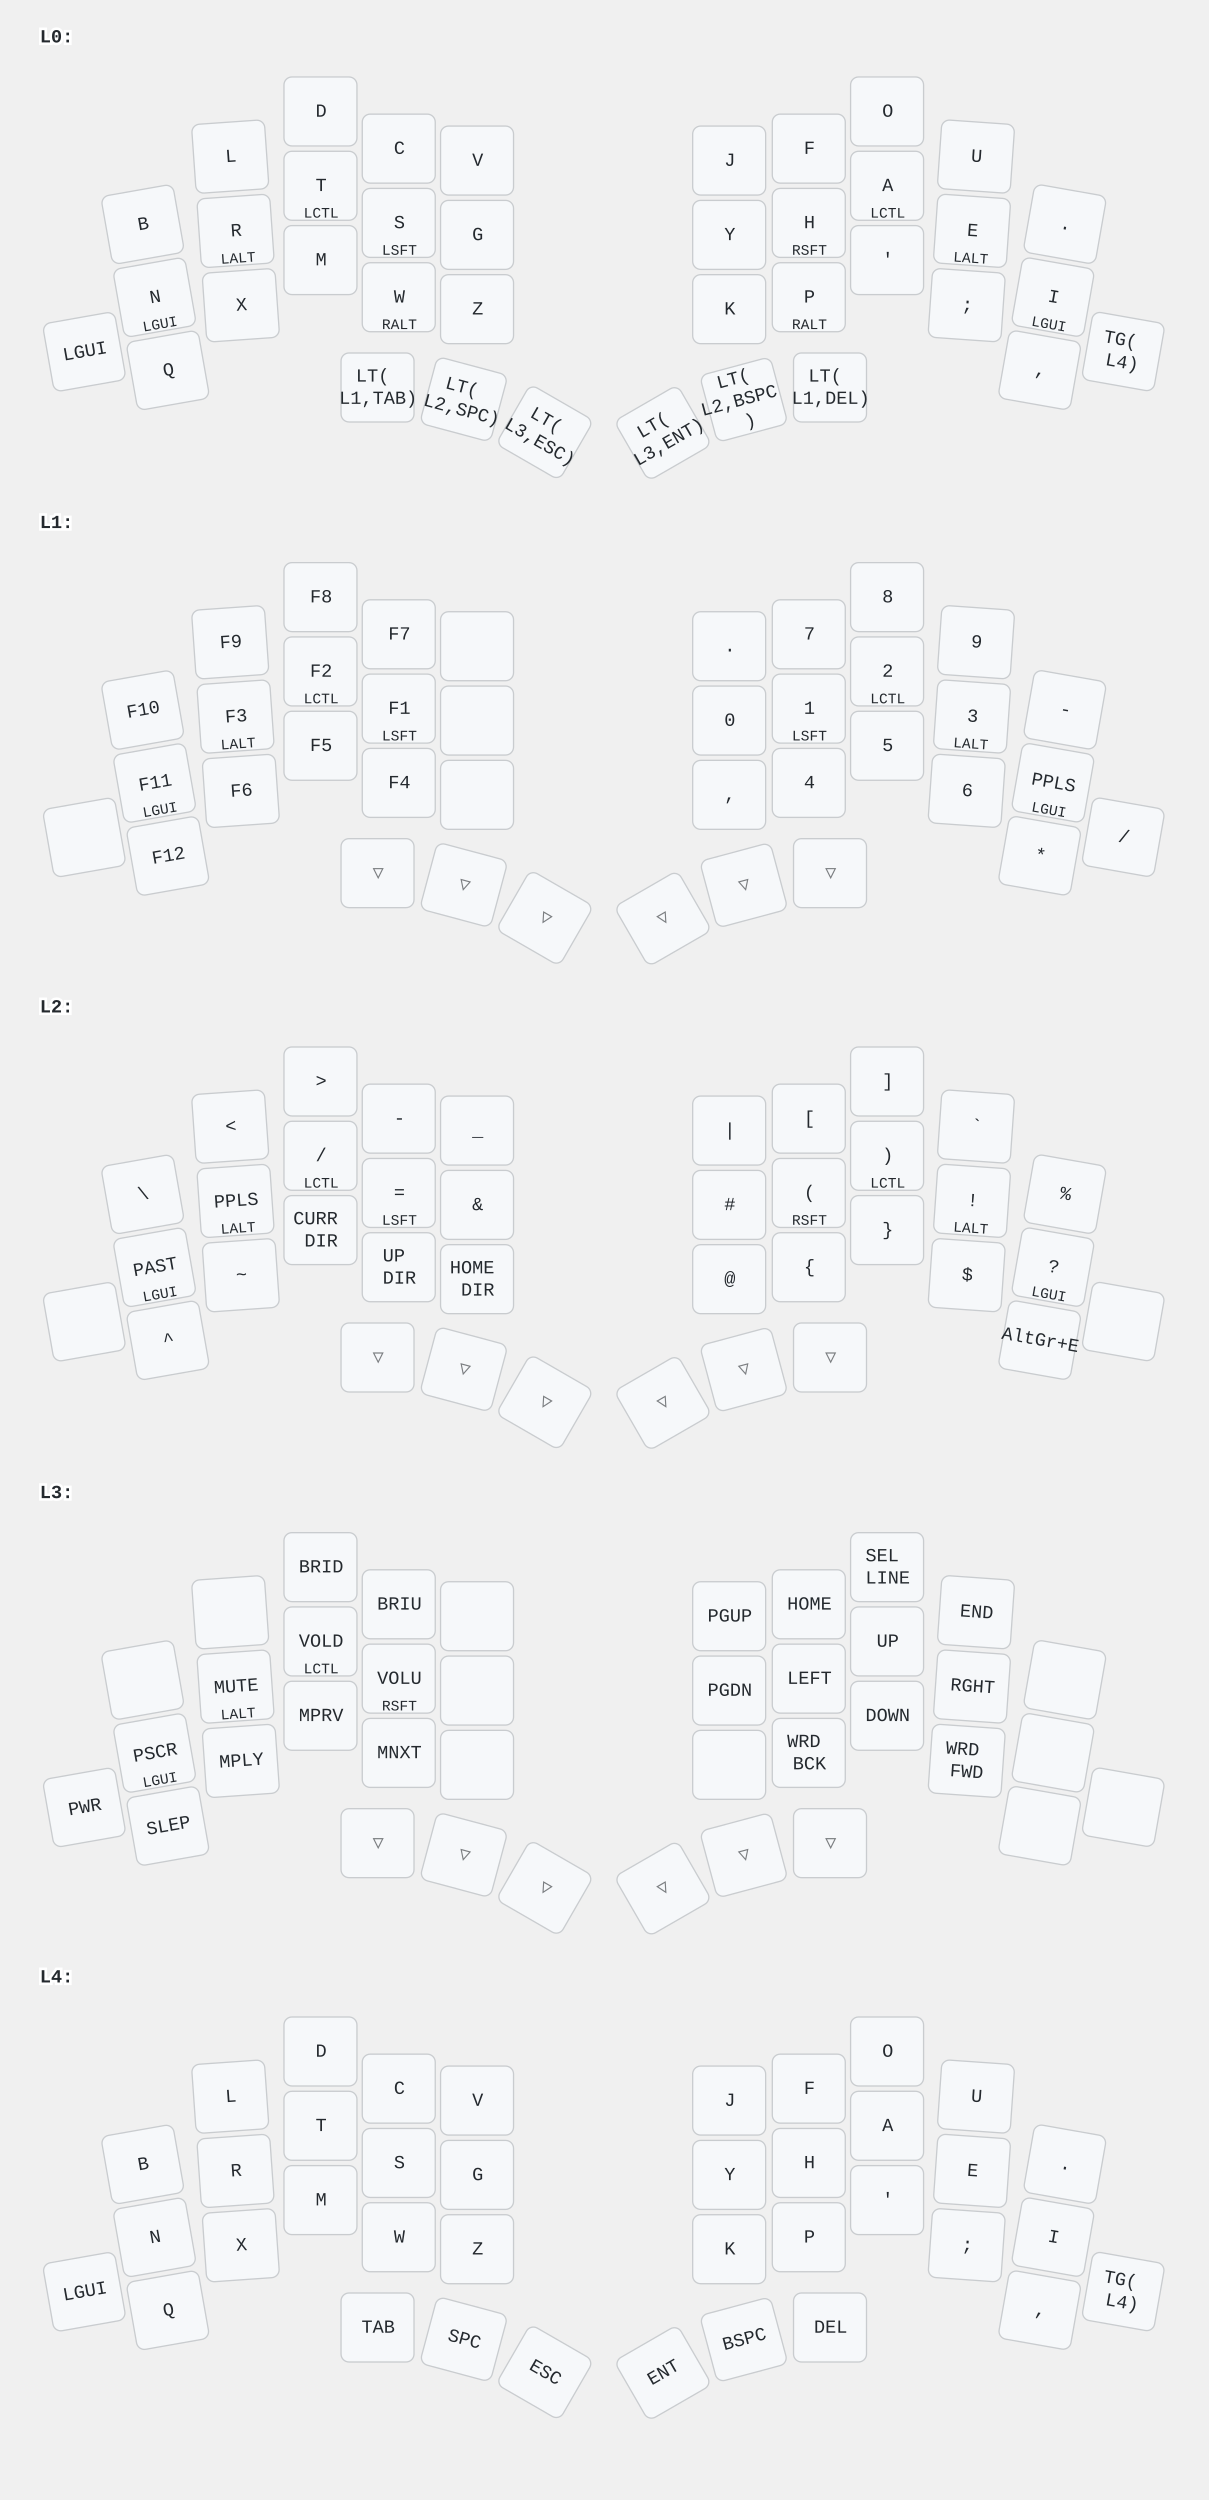
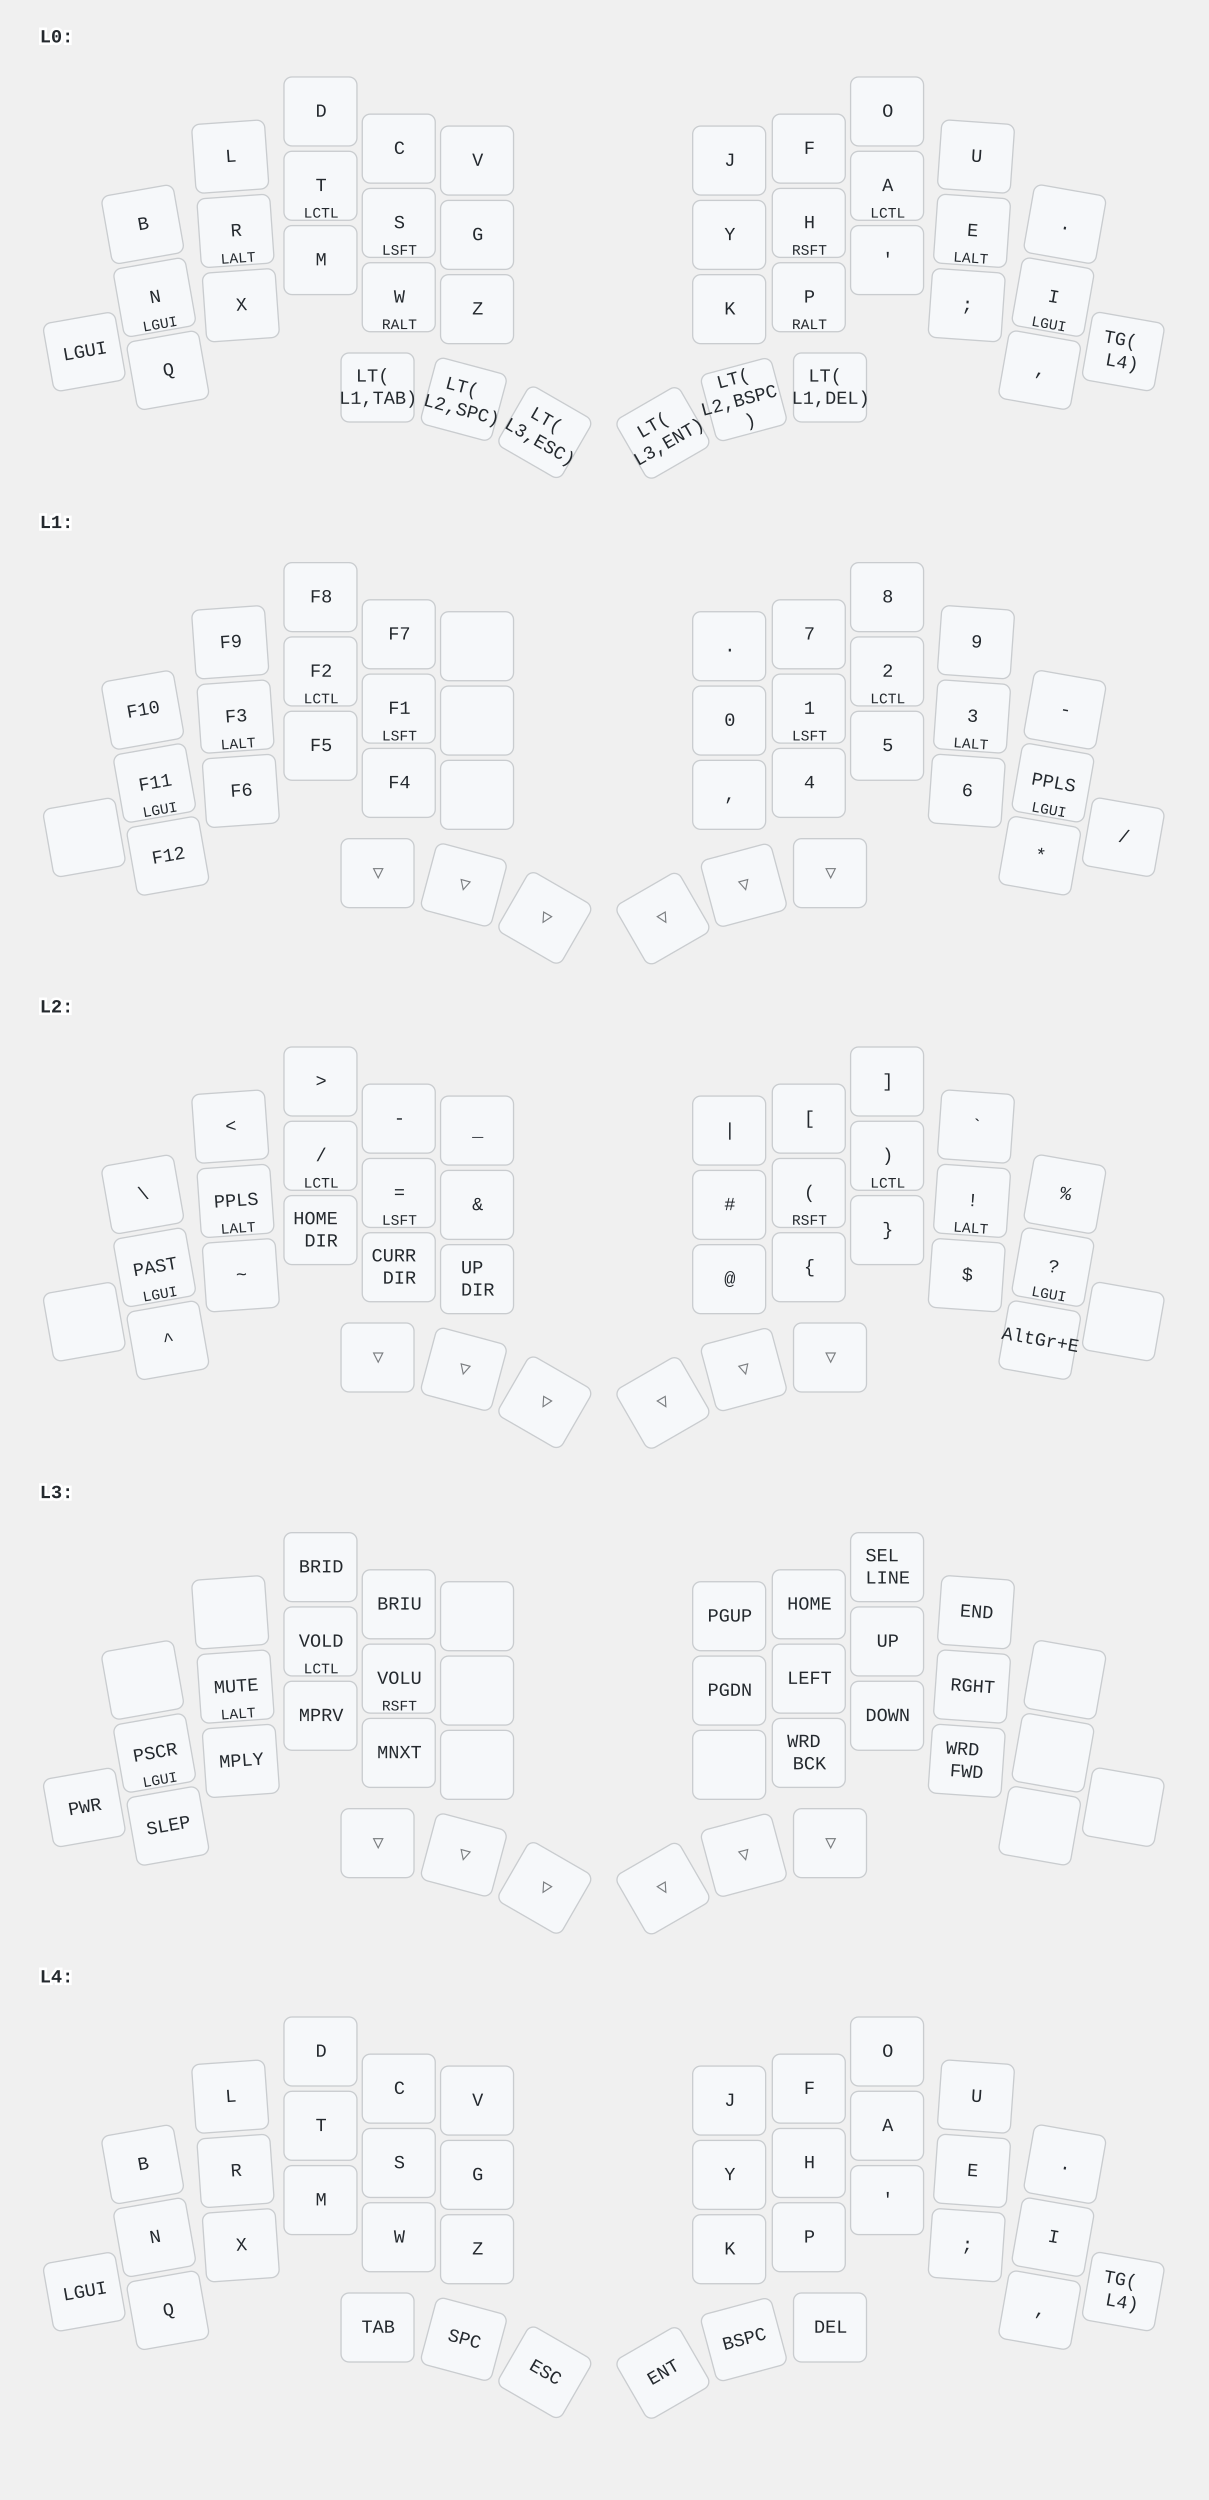
<svg xmlns="http://www.w3.org/2000/svg" width="911" height="1884" viewBox="0 0 911 1884" class="keymap">
  <style>/* inherit to force styles through use tags */
svg path {
    fill: inherit;
}

/* font and background color specifications */
svg.keymap {
    font-family: SFMono-Regular,Consolas,Liberation Mono,Menlo,monospace;
    font-size: 14px;
    font-kerning: normal;
    text-rendering: optimizeLegibility;
    fill: #24292e;
}

/* default key styling */
rect.key {
    fill: #f6f8fa;
}

rect.key, rect.combo {
    stroke: #c9cccf;
    stroke-width: 1;
}

/* default key side styling, only used is draw_key_sides is set */
rect.side {
    filter: brightness(90%);
}

/* color accent for combo boxes */
rect.combo, rect.combo-separate {
    fill: #cdf;
}

/* color accent for held keys */
rect.held, rect.combo.held {
    fill: #fdd;
}

/* color accent for ghost (optional) keys */
rect.ghost, rect.combo.ghost {
    stroke-dasharray: 4, 4;
    stroke-width: 2;
}

text {
    text-anchor: middle;
    dominant-baseline: middle;
}

/* styling for layer labels */
text.label {
    font-weight: bold;
    text-anchor: start;
    stroke: white;
    stroke-width: 4;
    paint-order: stroke;
}

/* styling for optional footer */
text.footer {
    text-anchor: end;
    dominant-baseline: auto;
    stroke: white;
    stroke-width: 4;
    paint-order: stroke;
}

/* styling for combo tap, and key non-tap label text */
text.combo, text.hold, text.shifted, text.left, text.right {
    font-size: 11px;
}

text.hold {
    text-anchor: middle;
    dominant-baseline: auto;
}

text.shifted {
    text-anchor: middle;
    dominant-baseline: hanging;
}

text.left {
    text-anchor: start;
}

text.right {
    text-anchor: end;
}

text.layer-activator {
    text-decoration: underline;
}

/* styling for hold/shifted label text in combo box */
text.combo.hold, text.combo.shifted, text.combo.left, text.combo.right {
    font-size: 8px;
}

/* lighter symbol for transparent keys */
text.trans {
    fill: #7b7e81;
}

/* styling for combo dendrons */
path.combo {
    stroke-width: 1;
    stroke: gray;
    fill: none;
}

/* Start Tabler Icons Cleanup */
/* cannot use height/width with glyphs */
.icon-tabler &gt; path {
    fill: inherit;
    stroke: inherit;
    stroke-width: 2;
}
/* hide tabler's default box */
.icon-tabler &gt; path[stroke="none"][fill="none"] {
    visibility: hidden;
}
/* End Tabler Icons Cleanup */
</style>
  <g transform="translate(30, 0)" class="layer-L0">
    <text x="0" y="28" class="label" id="L0">L0:</text>
    <g transform="translate(0, 56)">
      <g transform="translate(78, 113) rotate(-10.0)" class="key keypos-0">
        <rect rx="6" ry="6" x="-28" y="-26" width="55" height="52" class="key" />
        <text x="0" y="0" class="key tap">B</text>
      </g>
      <g transform="translate(144, 62) rotate(-4.0)" class="key keypos-1">
        <rect rx="6" ry="6" x="-28" y="-26" width="55" height="52" class="key" />
        <text x="0" y="0" class="key tap">L</text>
      </g>
      <g transform="translate(212, 28)" class="key keypos-2">
        <rect rx="6" ry="6" x="-28" y="-26" width="55" height="52" class="key" />
        <text x="0" y="0" class="key tap">D</text>
      </g>
      <g transform="translate(271, 56)" class="key keypos-3">
        <rect rx="6" ry="6" x="-28" y="-26" width="55" height="52" class="key" />
        <text x="0" y="0" class="key tap">C</text>
      </g>
      <g transform="translate(330, 65)" class="key keypos-4">
        <rect rx="6" ry="6" x="-28" y="-26" width="55" height="52" class="key" />
        <text x="0" y="0" class="key tap">V</text>
      </g>
      <g transform="translate(520, 65)" class="key keypos-5">
        <rect rx="6" ry="6" x="-28" y="-26" width="55" height="52" class="key" />
        <text x="0" y="0" class="key tap">J</text>
      </g>
      <g transform="translate(580, 56)" class="key keypos-6">
        <rect rx="6" ry="6" x="-28" y="-26" width="55" height="52" class="key" />
        <text x="0" y="0" class="key tap">F</text>
      </g>
      <g transform="translate(639, 28)" class="key keypos-7">
        <rect rx="6" ry="6" x="-28" y="-26" width="55" height="52" class="key" />
        <text x="0" y="0" class="key tap">O</text>
      </g>
      <g transform="translate(706, 62) rotate(4.0)" class="key keypos-8">
        <rect rx="6" ry="6" x="-28" y="-26" width="55" height="52" class="key" />
        <text x="0" y="0" class="key tap">U</text>
      </g>
      <g transform="translate(773, 113) rotate(10.0)" class="key keypos-9">
        <rect rx="6" ry="6" x="-28" y="-26" width="55" height="52" class="key" />
        <text x="0" y="0" class="key tap">.</text>
      </g>
      <g transform="translate(87, 168) rotate(-10.0)" class="key keypos-10">
        <rect rx="6" ry="6" x="-28" y="-26" width="55" height="52" class="key" />
        <text x="0" y="0" class="key tap">N</text>
        <text x="0" y="24" class="key hold">LGUI</text>
      </g>
      <g transform="translate(148, 118) rotate(-4.0)" class="key keypos-11">
        <rect rx="6" ry="6" x="-28" y="-26" width="55" height="52" class="key" />
        <text x="0" y="0" class="key tap">R</text>
        <text x="0" y="24" class="key hold">LALT</text>
      </g>
      <g transform="translate(212, 84)" class="key keypos-12">
        <rect rx="6" ry="6" x="-28" y="-26" width="55" height="52" class="key" />
        <text x="0" y="0" class="key tap">T</text>
        <text x="0" y="24" class="key hold">LCTL</text>
      </g>
      <g transform="translate(271, 112)" class="key keypos-13">
        <rect rx="6" ry="6" x="-28" y="-26" width="55" height="52" class="key" />
        <text x="0" y="0" class="key tap">S</text>
        <text x="0" y="24" class="key hold">LSFT</text>
      </g>
      <g transform="translate(330, 121)" class="key keypos-14">
        <rect rx="6" ry="6" x="-28" y="-26" width="55" height="52" class="key" />
        <text x="0" y="0" class="key tap">G</text>
      </g>
      <g transform="translate(520, 121)" class="key keypos-15">
        <rect rx="6" ry="6" x="-28" y="-26" width="55" height="52" class="key" />
        <text x="0" y="0" class="key tap">Y</text>
      </g>
      <g transform="translate(580, 112)" class="key keypos-16">
        <rect rx="6" ry="6" x="-28" y="-26" width="55" height="52" class="key" />
        <text x="0" y="0" class="key tap">H</text>
        <text x="0" y="24" class="key hold">RSFT</text>
      </g>
      <g transform="translate(639, 84)" class="key keypos-17">
        <rect rx="6" ry="6" x="-28" y="-26" width="55" height="52" class="key" />
        <text x="0" y="0" class="key tap">A</text>
        <text x="0" y="24" class="key hold">LCTL</text>
      </g>
      <g transform="translate(703, 118) rotate(4.0)" class="key keypos-18">
        <rect rx="6" ry="6" x="-28" y="-26" width="55" height="52" class="key" />
        <text x="0" y="0" class="key tap">E</text>
        <text x="0" y="24" class="key hold">LALT</text>
      </g>
      <g transform="translate(764, 168) rotate(10.0)" class="key keypos-19">
        <rect rx="6" ry="6" x="-28" y="-26" width="55" height="52" class="key" />
        <text x="0" y="0" class="key tap">I</text>
        <text x="0" y="24" class="key hold">LGUI</text>
      </g>
      <g transform="translate(34, 209) rotate(-10.0)" class="key keypos-20">
        <rect rx="6" ry="6" x="-28" y="-26" width="55" height="52" class="key" />
        <text x="0" y="0" class="key tap">LGUI</text>
      </g>
      <g transform="translate(97, 223) rotate(-10.0)" class="key keypos-21">
        <rect rx="6" ry="6" x="-28" y="-26" width="55" height="52" class="key" />
        <text x="0" y="0" class="key tap">Q</text>
      </g>
      <g transform="translate(152, 174) rotate(-4.0)" class="key keypos-22">
        <rect rx="6" ry="6" x="-28" y="-26" width="55" height="52" class="key" />
        <text x="0" y="0" class="key tap">X</text>
      </g>
      <g transform="translate(212, 140)" class="key keypos-23">
        <rect rx="6" ry="6" x="-28" y="-26" width="55" height="52" class="key" />
        <text x="0" y="0" class="key tap">M</text>
      </g>
      <g transform="translate(271, 168)" class="key keypos-24">
        <rect rx="6" ry="6" x="-28" y="-26" width="55" height="52" class="key" />
        <text x="0" y="0" class="key tap">W</text>
        <text x="0" y="24" class="key hold">RALT</text>
      </g>
      <g transform="translate(330, 177)" class="key keypos-25">
        <rect rx="6" ry="6" x="-28" y="-26" width="55" height="52" class="key" />
        <text x="0" y="0" class="key tap">Z</text>
      </g>
      <g transform="translate(520, 177)" class="key keypos-26">
        <rect rx="6" ry="6" x="-28" y="-26" width="55" height="52" class="key" />
        <text x="0" y="0" class="key tap">K</text>
      </g>
      <g transform="translate(580, 168)" class="key keypos-27">
        <rect rx="6" ry="6" x="-28" y="-26" width="55" height="52" class="key" />
        <text x="0" y="0" class="key tap">P</text>
        <text x="0" y="24" class="key hold">RALT</text>
      </g>
      <g transform="translate(639, 140)" class="key keypos-28">
        <rect rx="6" ry="6" x="-28" y="-26" width="55" height="52" class="key" />
        <text x="0" y="0" class="key tap">'</text>
      </g>
      <g transform="translate(699, 174) rotate(4.0)" class="key keypos-29">
        <rect rx="6" ry="6" x="-28" y="-26" width="55" height="52" class="key" />
        <text x="0" y="0" class="key tap">;</text>
      </g>
      <g transform="translate(754, 223) rotate(10.0)" class="key keypos-30">
        <rect rx="6" ry="6" x="-28" y="-26" width="55" height="52" class="key" />
        <text x="0" y="0" class="key tap">,</text>
      </g>
      <g transform="translate(817, 209) rotate(10.0)" class="key keypos-31">
        <rect rx="6" ry="6" x="-28" y="-26" width="55" height="52" class="key" />
        <text x="0" y="0" class="key tap">
          <tspan x="0" dy="-0.6em">TG(</tspan>
          <tspan x="0" dy="1.2em">L4)</tspan>
        </text>
      </g>
      <g transform="translate(255, 236)" class="key keypos-32">
        <rect rx="6" ry="6" x="-28" y="-26" width="55" height="52" class="key" />
        <text x="0" y="0" class="key tap">
          <tspan x="0" dy="-0.6em">LT(</tspan>
          <tspan x="0" dy="1.2em">L1,TAB)</tspan>
        </text>
      </g>
      <g transform="translate(320, 245) rotate(15.0)" class="key keypos-33">
        <rect rx="6" ry="6" x="-28" y="-26" width="55" height="52" class="key" />
        <text x="0" y="0" class="key tap">
          <tspan x="0" dy="-0.6em">LT(</tspan>
          <tspan x="0" dy="1.2em">L2,SPC)</tspan>
        </text>
      </g>
      <g transform="translate(381, 270) rotate(30.0)" class="key keypos-34">
        <rect rx="6" ry="6" x="-28" y="-26" width="55" height="52" class="key" />
        <text x="0" y="0" class="key tap">
          <tspan x="0" dy="-0.6em">LT(</tspan>
          <tspan x="0" dy="1.2em">L3,ESC)</tspan>
        </text>
      </g>
      <g transform="translate(470, 270) rotate(-30.0)" class="key keypos-35">
        <rect rx="6" ry="6" x="-28" y="-26" width="55" height="52" class="key" />
        <text x="0" y="0" class="key tap">
          <tspan x="0" dy="-0.6em">LT(</tspan>
          <tspan x="0" dy="1.2em">L3,ENT)</tspan>
        </text>
      </g>
      <g transform="translate(531, 245) rotate(-15.0)" class="key keypos-36">
        <rect rx="6" ry="6" x="-28" y="-26" width="55" height="52" class="key" />
        <text x="0" y="0" class="key tap">
          <tspan x="0" dy="-1.2em">LT(</tspan>
          <tspan x="0" dy="1.2em">L2,BSPC</tspan>
          <tspan x="0" dy="1.2em">)</tspan>
        </text>
      </g>
      <g transform="translate(596, 236)" class="key keypos-37">
        <rect rx="6" ry="6" x="-28" y="-26" width="55" height="52" class="key" />
        <text x="0" y="0" class="key tap">
          <tspan x="0" dy="-0.6em">LT(</tspan>
          <tspan x="0" dy="1.2em">L1,DEL)</tspan>
        </text>
      </g>
    </g>
  </g>
  <g transform="translate(30, 366)" class="layer-L1">
    <text x="0" y="28" class="label" id="L1">L1:</text>
    <g transform="translate(0, 56)">
      <g transform="translate(78, 113) rotate(-10.0)" class="key keypos-0">
        <rect rx="6" ry="6" x="-28" y="-26" width="55" height="52" class="key" />
        <text x="0" y="0" class="key tap">F10</text>
      </g>
      <g transform="translate(144, 62) rotate(-4.0)" class="key keypos-1">
        <rect rx="6" ry="6" x="-28" y="-26" width="55" height="52" class="key" />
        <text x="0" y="0" class="key tap">F9</text>
      </g>
      <g transform="translate(212, 28)" class="key keypos-2">
        <rect rx="6" ry="6" x="-28" y="-26" width="55" height="52" class="key" />
        <text x="0" y="0" class="key tap">F8</text>
      </g>
      <g transform="translate(271, 56)" class="key keypos-3">
        <rect rx="6" ry="6" x="-28" y="-26" width="55" height="52" class="key" />
        <text x="0" y="0" class="key tap">F7</text>
      </g>
      <g transform="translate(330, 65)" class="key keypos-4">
        <rect rx="6" ry="6" x="-28" y="-26" width="55" height="52" class="key" />
      </g>
      <g transform="translate(520, 65)" class="key keypos-5">
        <rect rx="6" ry="6" x="-28" y="-26" width="55" height="52" class="key" />
        <text x="0" y="0" class="key tap">.</text>
      </g>
      <g transform="translate(580, 56)" class="key keypos-6">
        <rect rx="6" ry="6" x="-28" y="-26" width="55" height="52" class="key" />
        <text x="0" y="0" class="key tap">7</text>
      </g>
      <g transform="translate(639, 28)" class="key keypos-7">
        <rect rx="6" ry="6" x="-28" y="-26" width="55" height="52" class="key" />
        <text x="0" y="0" class="key tap">8</text>
      </g>
      <g transform="translate(706, 62) rotate(4.0)" class="key keypos-8">
        <rect rx="6" ry="6" x="-28" y="-26" width="55" height="52" class="key" />
        <text x="0" y="0" class="key tap">9</text>
      </g>
      <g transform="translate(773, 113) rotate(10.0)" class="key keypos-9">
        <rect rx="6" ry="6" x="-28" y="-26" width="55" height="52" class="key" />
        <text x="0" y="0" class="key tap">-</text>
      </g>
      <g transform="translate(87, 168) rotate(-10.0)" class="key keypos-10">
        <rect rx="6" ry="6" x="-28" y="-26" width="55" height="52" class="key" />
        <text x="0" y="0" class="key tap">F11</text>
        <text x="0" y="24" class="key hold">LGUI</text>
      </g>
      <g transform="translate(148, 118) rotate(-4.0)" class="key keypos-11">
        <rect rx="6" ry="6" x="-28" y="-26" width="55" height="52" class="key" />
        <text x="0" y="0" class="key tap">F3</text>
        <text x="0" y="24" class="key hold">LALT</text>
      </g>
      <g transform="translate(212, 84)" class="key keypos-12">
        <rect rx="6" ry="6" x="-28" y="-26" width="55" height="52" class="key" />
        <text x="0" y="0" class="key tap">F2</text>
        <text x="0" y="24" class="key hold">LCTL</text>
      </g>
      <g transform="translate(271, 112)" class="key keypos-13">
        <rect rx="6" ry="6" x="-28" y="-26" width="55" height="52" class="key" />
        <text x="0" y="0" class="key tap">F1</text>
        <text x="0" y="24" class="key hold">LSFT</text>
      </g>
      <g transform="translate(330, 121)" class="key keypos-14">
        <rect rx="6" ry="6" x="-28" y="-26" width="55" height="52" class="key" />
      </g>
      <g transform="translate(520, 121)" class="key keypos-15">
        <rect rx="6" ry="6" x="-28" y="-26" width="55" height="52" class="key" />
        <text x="0" y="0" class="key tap">0</text>
      </g>
      <g transform="translate(580, 112)" class="key keypos-16">
        <rect rx="6" ry="6" x="-28" y="-26" width="55" height="52" class="key" />
        <text x="0" y="0" class="key tap">1</text>
        <text x="0" y="24" class="key hold">LSFT</text>
      </g>
      <g transform="translate(639, 84)" class="key keypos-17">
        <rect rx="6" ry="6" x="-28" y="-26" width="55" height="52" class="key" />
        <text x="0" y="0" class="key tap">2</text>
        <text x="0" y="24" class="key hold">LCTL</text>
      </g>
      <g transform="translate(703, 118) rotate(4.0)" class="key keypos-18">
        <rect rx="6" ry="6" x="-28" y="-26" width="55" height="52" class="key" />
        <text x="0" y="0" class="key tap">3</text>
        <text x="0" y="24" class="key hold">LALT</text>
      </g>
      <g transform="translate(764, 168) rotate(10.0)" class="key keypos-19">
        <rect rx="6" ry="6" x="-28" y="-26" width="55" height="52" class="key" />
        <text x="0" y="0" class="key tap">PPLS</text>
        <text x="0" y="24" class="key hold">LGUI</text>
      </g>
      <g transform="translate(34, 209) rotate(-10.0)" class="key keypos-20">
        <rect rx="6" ry="6" x="-28" y="-26" width="55" height="52" class="key" />
      </g>
      <g transform="translate(97, 223) rotate(-10.0)" class="key keypos-21">
        <rect rx="6" ry="6" x="-28" y="-26" width="55" height="52" class="key" />
        <text x="0" y="0" class="key tap">F12</text>
      </g>
      <g transform="translate(152, 174) rotate(-4.0)" class="key keypos-22">
        <rect rx="6" ry="6" x="-28" y="-26" width="55" height="52" class="key" />
        <text x="0" y="0" class="key tap">F6</text>
      </g>
      <g transform="translate(212, 140)" class="key keypos-23">
        <rect rx="6" ry="6" x="-28" y="-26" width="55" height="52" class="key" />
        <text x="0" y="0" class="key tap">F5</text>
      </g>
      <g transform="translate(271, 168)" class="key keypos-24">
        <rect rx="6" ry="6" x="-28" y="-26" width="55" height="52" class="key" />
        <text x="0" y="0" class="key tap">F4</text>
      </g>
      <g transform="translate(330, 177)" class="key keypos-25">
        <rect rx="6" ry="6" x="-28" y="-26" width="55" height="52" class="key" />
      </g>
      <g transform="translate(520, 177)" class="key keypos-26">
        <rect rx="6" ry="6" x="-28" y="-26" width="55" height="52" class="key" />
        <text x="0" y="0" class="key tap">,</text>
      </g>
      <g transform="translate(580, 168)" class="key keypos-27">
        <rect rx="6" ry="6" x="-28" y="-26" width="55" height="52" class="key" />
        <text x="0" y="0" class="key tap">4</text>
      </g>
      <g transform="translate(639, 140)" class="key keypos-28">
        <rect rx="6" ry="6" x="-28" y="-26" width="55" height="52" class="key" />
        <text x="0" y="0" class="key tap">5</text>
      </g>
      <g transform="translate(699, 174) rotate(4.0)" class="key keypos-29">
        <rect rx="6" ry="6" x="-28" y="-26" width="55" height="52" class="key" />
        <text x="0" y="0" class="key tap">6</text>
      </g>
      <g transform="translate(754, 223) rotate(10.0)" class="key keypos-30">
        <rect rx="6" ry="6" x="-28" y="-26" width="55" height="52" class="key" />
        <text x="0" y="0" class="key tap">*</text>
      </g>
      <g transform="translate(817, 209) rotate(10.0)" class="key keypos-31">
        <rect rx="6" ry="6" x="-28" y="-26" width="55" height="52" class="key" />
        <text x="0" y="0" class="key tap">/</text>
      </g>
      <g transform="translate(255, 236)" class="key trans keypos-32">
        <rect rx="6" ry="6" x="-28" y="-26" width="55" height="52" class="key trans" />
        <text x="0" y="0" class="key trans tap">▽</text>
      </g>
      <g transform="translate(320, 245) rotate(15.0)" class="key trans keypos-33">
        <rect rx="6" ry="6" x="-28" y="-26" width="55" height="52" class="key trans" />
        <text x="0" y="0" class="key trans tap">▽</text>
      </g>
      <g transform="translate(381, 270) rotate(30.0)" class="key trans keypos-34">
        <rect rx="6" ry="6" x="-28" y="-26" width="55" height="52" class="key trans" />
        <text x="0" y="0" class="key trans tap">▽</text>
      </g>
      <g transform="translate(470, 270) rotate(-30.0)" class="key trans keypos-35">
        <rect rx="6" ry="6" x="-28" y="-26" width="55" height="52" class="key trans" />
        <text x="0" y="0" class="key trans tap">▽</text>
      </g>
      <g transform="translate(531, 245) rotate(-15.0)" class="key trans keypos-36">
        <rect rx="6" ry="6" x="-28" y="-26" width="55" height="52" class="key trans" />
        <text x="0" y="0" class="key trans tap">▽</text>
      </g>
      <g transform="translate(596, 236)" class="key trans keypos-37">
        <rect rx="6" ry="6" x="-28" y="-26" width="55" height="52" class="key trans" />
        <text x="0" y="0" class="key trans tap">▽</text>
      </g>
    </g>
  </g>
  <g transform="translate(30, 731)" class="layer-L2">
    <text x="0" y="28" class="label" id="L2">L2:</text>
    <g transform="translate(0, 56)">
      <g transform="translate(78, 113) rotate(-10.0)" class="key keypos-0">
        <rect rx="6" ry="6" x="-28" y="-26" width="55" height="52" class="key" />
        <text x="0" y="0" class="key tap">\</text>
      </g>
      <g transform="translate(144, 62) rotate(-4.0)" class="key keypos-1">
        <rect rx="6" ry="6" x="-28" y="-26" width="55" height="52" class="key" />
        <text x="0" y="0" class="key tap">&lt;</text>
      </g>
      <g transform="translate(212, 28)" class="key keypos-2">
        <rect rx="6" ry="6" x="-28" y="-26" width="55" height="52" class="key" />
        <text x="0" y="0" class="key tap">&gt;</text>
      </g>
      <g transform="translate(271, 56)" class="key keypos-3">
        <rect rx="6" ry="6" x="-28" y="-26" width="55" height="52" class="key" />
        <text x="0" y="0" class="key tap">-</text>
      </g>
      <g transform="translate(330, 65)" class="key keypos-4">
        <rect rx="6" ry="6" x="-28" y="-26" width="55" height="52" class="key" />
        <text x="0" y="0" class="key tap">_</text>
      </g>
      <g transform="translate(520, 65)" class="key keypos-5">
        <rect rx="6" ry="6" x="-28" y="-26" width="55" height="52" class="key" />
        <text x="0" y="0" class="key tap">|</text>
      </g>
      <g transform="translate(580, 56)" class="key keypos-6">
        <rect rx="6" ry="6" x="-28" y="-26" width="55" height="52" class="key" />
        <text x="0" y="0" class="key tap">[</text>
      </g>
      <g transform="translate(639, 28)" class="key keypos-7">
        <rect rx="6" ry="6" x="-28" y="-26" width="55" height="52" class="key" />
        <text x="0" y="0" class="key tap">]</text>
      </g>
      <g transform="translate(706, 62) rotate(4.0)" class="key keypos-8">
        <rect rx="6" ry="6" x="-28" y="-26" width="55" height="52" class="key" />
        <text x="0" y="0" class="key tap">`</text>
      </g>
      <g transform="translate(773, 113) rotate(10.0)" class="key keypos-9">
        <rect rx="6" ry="6" x="-28" y="-26" width="55" height="52" class="key" />
        <text x="0" y="0" class="key tap">%</text>
      </g>
      <g transform="translate(87, 168) rotate(-10.0)" class="key keypos-10">
        <rect rx="6" ry="6" x="-28" y="-26" width="55" height="52" class="key" />
        <text x="0" y="0" class="key tap">PAST</text>
        <text x="0" y="24" class="key hold">LGUI</text>
      </g>
      <g transform="translate(148, 118) rotate(-4.0)" class="key keypos-11">
        <rect rx="6" ry="6" x="-28" y="-26" width="55" height="52" class="key" />
        <text x="0" y="0" class="key tap">PPLS</text>
        <text x="0" y="24" class="key hold">LALT</text>
      </g>
      <g transform="translate(212, 84)" class="key keypos-12">
        <rect rx="6" ry="6" x="-28" y="-26" width="55" height="52" class="key" />
        <text x="0" y="0" class="key tap">/</text>
        <text x="0" y="24" class="key hold">LCTL</text>
      </g>
      <g transform="translate(271, 112)" class="key keypos-13">
        <rect rx="6" ry="6" x="-28" y="-26" width="55" height="52" class="key" />
        <text x="0" y="0" class="key tap">=</text>
        <text x="0" y="24" class="key hold">LSFT</text>
      </g>
      <g transform="translate(330, 121)" class="key keypos-14">
        <rect rx="6" ry="6" x="-28" y="-26" width="55" height="52" class="key" />
        <text x="0" y="0" class="key tap">&amp;</text>
      </g>
      <g transform="translate(520, 121)" class="key keypos-15">
        <rect rx="6" ry="6" x="-28" y="-26" width="55" height="52" class="key" />
        <text x="0" y="0" class="key tap">#</text>
      </g>
      <g transform="translate(580, 112)" class="key keypos-16">
        <rect rx="6" ry="6" x="-28" y="-26" width="55" height="52" class="key" />
        <text x="0" y="0" class="key tap">(</text>
        <text x="0" y="24" class="key hold">RSFT</text>
      </g>
      <g transform="translate(639, 84)" class="key keypos-17">
        <rect rx="6" ry="6" x="-28" y="-26" width="55" height="52" class="key" />
        <text x="0" y="0" class="key tap">)</text>
        <text x="0" y="24" class="key hold">LCTL</text>
      </g>
      <g transform="translate(703, 118) rotate(4.0)" class="key keypos-18">
        <rect rx="6" ry="6" x="-28" y="-26" width="55" height="52" class="key" />
        <text x="0" y="0" class="key tap">!</text>
        <text x="0" y="24" class="key hold">LALT</text>
      </g>
      <g transform="translate(764, 168) rotate(10.0)" class="key keypos-19">
        <rect rx="6" ry="6" x="-28" y="-26" width="55" height="52" class="key" />
        <text x="0" y="0" class="key tap">?</text>
        <text x="0" y="24" class="key hold">LGUI</text>
      </g>
      <g transform="translate(34, 209) rotate(-10.0)" class="key keypos-20">
        <rect rx="6" ry="6" x="-28" y="-26" width="55" height="52" class="key" />
      </g>
      <g transform="translate(97, 223) rotate(-10.0)" class="key keypos-21">
        <rect rx="6" ry="6" x="-28" y="-26" width="55" height="52" class="key" />
        <text x="0" y="0" class="key tap">^</text>
      </g>
      <g transform="translate(152, 174) rotate(-4.0)" class="key keypos-22">
        <rect rx="6" ry="6" x="-28" y="-26" width="55" height="52" class="key" />
        <text x="0" y="0" class="key tap">~</text>
      </g>
      <g transform="translate(212, 140)" class="key keypos-23">
        <rect rx="6" ry="6" x="-28" y="-26" width="55" height="52" class="key" />
        <text x="0" y="0" class="key tap">
+           <tspan x="0" dy="-0.6em">HOME</tspan>
+           <tspan x="0" dy="1.2em">DIR</tspan>
+         </text>
+       </g>
+       <g transform="translate(271, 168)" class="key keypos-24">
+         <rect rx="6" ry="6" x="-28" y="-26" width="55" height="52" class="key" />
+         <text x="0" y="0" class="key tap">
          <tspan x="0" dy="-0.6em">CURR</tspan>
          <tspan x="0" dy="1.2em">DIR</tspan>
        </text>
      </g>
-       <g transform="translate(271, 168)" class="key keypos-24">
+       <g transform="translate(330, 177)" class="key keypos-25">
        <rect rx="6" ry="6" x="-28" y="-26" width="55" height="52" class="key" />
        <text x="0" y="0" class="key tap">
          <tspan x="0" dy="-0.6em">UP</tspan>
-           <tspan x="0" dy="1.2em">DIR</tspan>
-         </text>
-       </g>
-       <g transform="translate(330, 177)" class="key keypos-25">
-         <rect rx="6" ry="6" x="-28" y="-26" width="55" height="52" class="key" />
-         <text x="0" y="0" class="key tap">
-           <tspan x="0" dy="-0.6em">HOME</tspan>
          <tspan x="0" dy="1.2em">DIR</tspan>
        </text>
      </g>
      <g transform="translate(520, 177)" class="key keypos-26">
        <rect rx="6" ry="6" x="-28" y="-26" width="55" height="52" class="key" />
        <text x="0" y="0" class="key tap">@</text>
      </g>
      <g transform="translate(580, 168)" class="key keypos-27">
        <rect rx="6" ry="6" x="-28" y="-26" width="55" height="52" class="key" />
        <text x="0" y="0" class="key tap">{</text>
      </g>
      <g transform="translate(639, 140)" class="key keypos-28">
        <rect rx="6" ry="6" x="-28" y="-26" width="55" height="52" class="key" />
        <text x="0" y="0" class="key tap">}</text>
      </g>
      <g transform="translate(699, 174) rotate(4.0)" class="key keypos-29">
        <rect rx="6" ry="6" x="-28" y="-26" width="55" height="52" class="key" />
        <text x="0" y="0" class="key tap">$</text>
      </g>
      <g transform="translate(754, 223) rotate(10.0)" class="key keypos-30">
        <rect rx="6" ry="6" x="-28" y="-26" width="55" height="52" class="key" />
        <text x="0" y="0" class="key tap">AltGr+E</text>
      </g>
      <g transform="translate(817, 209) rotate(10.0)" class="key keypos-31">
        <rect rx="6" ry="6" x="-28" y="-26" width="55" height="52" class="key" />
      </g>
      <g transform="translate(255, 236)" class="key trans keypos-32">
        <rect rx="6" ry="6" x="-28" y="-26" width="55" height="52" class="key trans" />
        <text x="0" y="0" class="key trans tap">▽</text>
      </g>
      <g transform="translate(320, 245) rotate(15.0)" class="key trans keypos-33">
        <rect rx="6" ry="6" x="-28" y="-26" width="55" height="52" class="key trans" />
        <text x="0" y="0" class="key trans tap">▽</text>
      </g>
      <g transform="translate(381, 270) rotate(30.0)" class="key trans keypos-34">
        <rect rx="6" ry="6" x="-28" y="-26" width="55" height="52" class="key trans" />
        <text x="0" y="0" class="key trans tap">▽</text>
      </g>
      <g transform="translate(470, 270) rotate(-30.0)" class="key trans keypos-35">
        <rect rx="6" ry="6" x="-28" y="-26" width="55" height="52" class="key trans" />
        <text x="0" y="0" class="key trans tap">▽</text>
      </g>
      <g transform="translate(531, 245) rotate(-15.0)" class="key trans keypos-36">
        <rect rx="6" ry="6" x="-28" y="-26" width="55" height="52" class="key trans" />
        <text x="0" y="0" class="key trans tap">▽</text>
      </g>
      <g transform="translate(596, 236)" class="key trans keypos-37">
        <rect rx="6" ry="6" x="-28" y="-26" width="55" height="52" class="key trans" />
        <text x="0" y="0" class="key trans tap">▽</text>
      </g>
    </g>
  </g>
  <g transform="translate(30, 1097)" class="layer-L3">
    <text x="0" y="28" class="label" id="L3">L3:</text>
    <g transform="translate(0, 56)">
      <g transform="translate(78, 113) rotate(-10.0)" class="key keypos-0">
        <rect rx="6" ry="6" x="-28" y="-26" width="55" height="52" class="key" />
      </g>
      <g transform="translate(144, 62) rotate(-4.0)" class="key keypos-1">
        <rect rx="6" ry="6" x="-28" y="-26" width="55" height="52" class="key" />
      </g>
      <g transform="translate(212, 28)" class="key keypos-2">
        <rect rx="6" ry="6" x="-28" y="-26" width="55" height="52" class="key" />
        <text x="0" y="0" class="key tap">BRID</text>
      </g>
      <g transform="translate(271, 56)" class="key keypos-3">
        <rect rx="6" ry="6" x="-28" y="-26" width="55" height="52" class="key" />
        <text x="0" y="0" class="key tap">BRIU</text>
      </g>
      <g transform="translate(330, 65)" class="key keypos-4">
        <rect rx="6" ry="6" x="-28" y="-26" width="55" height="52" class="key" />
      </g>
      <g transform="translate(520, 65)" class="key keypos-5">
        <rect rx="6" ry="6" x="-28" y="-26" width="55" height="52" class="key" />
        <text x="0" y="0" class="key tap">PGUP</text>
      </g>
      <g transform="translate(580, 56)" class="key keypos-6">
        <rect rx="6" ry="6" x="-28" y="-26" width="55" height="52" class="key" />
        <text x="0" y="0" class="key tap">HOME</text>
      </g>
      <g transform="translate(639, 28)" class="key keypos-7">
        <rect rx="6" ry="6" x="-28" y="-26" width="55" height="52" class="key" />
        <text x="0" y="0" class="key tap">
          <tspan x="0" dy="-0.6em">SEL</tspan>
          <tspan x="0" dy="1.2em">LINE</tspan>
        </text>
      </g>
      <g transform="translate(706, 62) rotate(4.0)" class="key keypos-8">
        <rect rx="6" ry="6" x="-28" y="-26" width="55" height="52" class="key" />
        <text x="0" y="0" class="key tap">END</text>
      </g>
      <g transform="translate(773, 113) rotate(10.0)" class="key keypos-9">
        <rect rx="6" ry="6" x="-28" y="-26" width="55" height="52" class="key" />
      </g>
      <g transform="translate(87, 168) rotate(-10.0)" class="key keypos-10">
        <rect rx="6" ry="6" x="-28" y="-26" width="55" height="52" class="key" />
        <text x="0" y="0" class="key tap">PSCR</text>
        <text x="0" y="24" class="key hold">LGUI</text>
      </g>
      <g transform="translate(148, 118) rotate(-4.0)" class="key keypos-11">
        <rect rx="6" ry="6" x="-28" y="-26" width="55" height="52" class="key" />
        <text x="0" y="0" class="key tap">MUTE</text>
        <text x="0" y="24" class="key hold">LALT</text>
      </g>
      <g transform="translate(212, 84)" class="key keypos-12">
        <rect rx="6" ry="6" x="-28" y="-26" width="55" height="52" class="key" />
        <text x="0" y="0" class="key tap">VOLD</text>
        <text x="0" y="24" class="key hold">LCTL</text>
      </g>
      <g transform="translate(271, 112)" class="key keypos-13">
        <rect rx="6" ry="6" x="-28" y="-26" width="55" height="52" class="key" />
        <text x="0" y="0" class="key tap">VOLU</text>
        <text x="0" y="24" class="key hold">RSFT</text>
      </g>
      <g transform="translate(330, 121)" class="key keypos-14">
        <rect rx="6" ry="6" x="-28" y="-26" width="55" height="52" class="key" />
      </g>
      <g transform="translate(520, 121)" class="key keypos-15">
        <rect rx="6" ry="6" x="-28" y="-26" width="55" height="52" class="key" />
        <text x="0" y="0" class="key tap">PGDN</text>
      </g>
      <g transform="translate(580, 112)" class="key keypos-16">
        <rect rx="6" ry="6" x="-28" y="-26" width="55" height="52" class="key" />
        <text x="0" y="0" class="key tap">LEFT</text>
      </g>
      <g transform="translate(639, 84)" class="key keypos-17">
        <rect rx="6" ry="6" x="-28" y="-26" width="55" height="52" class="key" />
        <text x="0" y="0" class="key tap">UP</text>
      </g>
      <g transform="translate(703, 118) rotate(4.0)" class="key keypos-18">
        <rect rx="6" ry="6" x="-28" y="-26" width="55" height="52" class="key" />
        <text x="0" y="0" class="key tap">RGHT</text>
      </g>
      <g transform="translate(764, 168) rotate(10.0)" class="key keypos-19">
        <rect rx="6" ry="6" x="-28" y="-26" width="55" height="52" class="key" />
      </g>
      <g transform="translate(34, 209) rotate(-10.0)" class="key keypos-20">
        <rect rx="6" ry="6" x="-28" y="-26" width="55" height="52" class="key" />
        <text x="0" y="0" class="key tap">PWR</text>
      </g>
      <g transform="translate(97, 223) rotate(-10.0)" class="key keypos-21">
        <rect rx="6" ry="6" x="-28" y="-26" width="55" height="52" class="key" />
        <text x="0" y="0" class="key tap">SLEP</text>
      </g>
      <g transform="translate(152, 174) rotate(-4.0)" class="key keypos-22">
        <rect rx="6" ry="6" x="-28" y="-26" width="55" height="52" class="key" />
        <text x="0" y="0" class="key tap">MPLY</text>
      </g>
      <g transform="translate(212, 140)" class="key keypos-23">
        <rect rx="6" ry="6" x="-28" y="-26" width="55" height="52" class="key" />
        <text x="0" y="0" class="key tap">MPRV</text>
      </g>
      <g transform="translate(271, 168)" class="key keypos-24">
        <rect rx="6" ry="6" x="-28" y="-26" width="55" height="52" class="key" />
        <text x="0" y="0" class="key tap">MNXT</text>
      </g>
      <g transform="translate(330, 177)" class="key keypos-25">
        <rect rx="6" ry="6" x="-28" y="-26" width="55" height="52" class="key" />
      </g>
      <g transform="translate(520, 177)" class="key keypos-26">
        <rect rx="6" ry="6" x="-28" y="-26" width="55" height="52" class="key" />
      </g>
      <g transform="translate(580, 168)" class="key keypos-27">
        <rect rx="6" ry="6" x="-28" y="-26" width="55" height="52" class="key" />
        <text x="0" y="0" class="key tap">
          <tspan x="0" dy="-0.6em">WRD</tspan>
          <tspan x="0" dy="1.2em">BCK</tspan>
        </text>
      </g>
      <g transform="translate(639, 140)" class="key keypos-28">
        <rect rx="6" ry="6" x="-28" y="-26" width="55" height="52" class="key" />
        <text x="0" y="0" class="key tap">DOWN</text>
      </g>
      <g transform="translate(699, 174) rotate(4.0)" class="key keypos-29">
        <rect rx="6" ry="6" x="-28" y="-26" width="55" height="52" class="key" />
        <text x="0" y="0" class="key tap">
          <tspan x="0" dy="-0.6em">WRD</tspan>
          <tspan x="0" dy="1.2em">FWD</tspan>
        </text>
      </g>
      <g transform="translate(754, 223) rotate(10.0)" class="key keypos-30">
        <rect rx="6" ry="6" x="-28" y="-26" width="55" height="52" class="key" />
      </g>
      <g transform="translate(817, 209) rotate(10.0)" class="key keypos-31">
        <rect rx="6" ry="6" x="-28" y="-26" width="55" height="52" class="key" />
      </g>
      <g transform="translate(255, 236)" class="key trans keypos-32">
        <rect rx="6" ry="6" x="-28" y="-26" width="55" height="52" class="key trans" />
        <text x="0" y="0" class="key trans tap">▽</text>
      </g>
      <g transform="translate(320, 245) rotate(15.0)" class="key trans keypos-33">
        <rect rx="6" ry="6" x="-28" y="-26" width="55" height="52" class="key trans" />
        <text x="0" y="0" class="key trans tap">▽</text>
      </g>
      <g transform="translate(381, 270) rotate(30.0)" class="key trans keypos-34">
        <rect rx="6" ry="6" x="-28" y="-26" width="55" height="52" class="key trans" />
        <text x="0" y="0" class="key trans tap">▽</text>
      </g>
      <g transform="translate(470, 270) rotate(-30.0)" class="key trans keypos-35">
        <rect rx="6" ry="6" x="-28" y="-26" width="55" height="52" class="key trans" />
        <text x="0" y="0" class="key trans tap">▽</text>
      </g>
      <g transform="translate(531, 245) rotate(-15.0)" class="key trans keypos-36">
        <rect rx="6" ry="6" x="-28" y="-26" width="55" height="52" class="key trans" />
        <text x="0" y="0" class="key trans tap">▽</text>
      </g>
      <g transform="translate(596, 236)" class="key trans keypos-37">
        <rect rx="6" ry="6" x="-28" y="-26" width="55" height="52" class="key trans" />
        <text x="0" y="0" class="key trans tap">▽</text>
      </g>
    </g>
  </g>
  <g transform="translate(30, 1462)" class="layer-L4">
    <text x="0" y="28" class="label" id="L4">L4:</text>
    <g transform="translate(0, 56)">
      <g transform="translate(78, 113) rotate(-10.0)" class="key keypos-0">
        <rect rx="6" ry="6" x="-28" y="-26" width="55" height="52" class="key" />
        <text x="0" y="0" class="key tap">B</text>
      </g>
      <g transform="translate(144, 62) rotate(-4.0)" class="key keypos-1">
        <rect rx="6" ry="6" x="-28" y="-26" width="55" height="52" class="key" />
        <text x="0" y="0" class="key tap">L</text>
      </g>
      <g transform="translate(212, 28)" class="key keypos-2">
        <rect rx="6" ry="6" x="-28" y="-26" width="55" height="52" class="key" />
        <text x="0" y="0" class="key tap">D</text>
      </g>
      <g transform="translate(271, 56)" class="key keypos-3">
        <rect rx="6" ry="6" x="-28" y="-26" width="55" height="52" class="key" />
        <text x="0" y="0" class="key tap">C</text>
      </g>
      <g transform="translate(330, 65)" class="key keypos-4">
        <rect rx="6" ry="6" x="-28" y="-26" width="55" height="52" class="key" />
        <text x="0" y="0" class="key tap">V</text>
      </g>
      <g transform="translate(520, 65)" class="key keypos-5">
        <rect rx="6" ry="6" x="-28" y="-26" width="55" height="52" class="key" />
        <text x="0" y="0" class="key tap">J</text>
      </g>
      <g transform="translate(580, 56)" class="key keypos-6">
        <rect rx="6" ry="6" x="-28" y="-26" width="55" height="52" class="key" />
        <text x="0" y="0" class="key tap">F</text>
      </g>
      <g transform="translate(639, 28)" class="key keypos-7">
        <rect rx="6" ry="6" x="-28" y="-26" width="55" height="52" class="key" />
        <text x="0" y="0" class="key tap">O</text>
      </g>
      <g transform="translate(706, 62) rotate(4.0)" class="key keypos-8">
        <rect rx="6" ry="6" x="-28" y="-26" width="55" height="52" class="key" />
        <text x="0" y="0" class="key tap">U</text>
      </g>
      <g transform="translate(773, 113) rotate(10.0)" class="key keypos-9">
        <rect rx="6" ry="6" x="-28" y="-26" width="55" height="52" class="key" />
        <text x="0" y="0" class="key tap">.</text>
      </g>
      <g transform="translate(87, 168) rotate(-10.0)" class="key keypos-10">
        <rect rx="6" ry="6" x="-28" y="-26" width="55" height="52" class="key" />
        <text x="0" y="0" class="key tap">N</text>
      </g>
      <g transform="translate(148, 118) rotate(-4.0)" class="key keypos-11">
        <rect rx="6" ry="6" x="-28" y="-26" width="55" height="52" class="key" />
        <text x="0" y="0" class="key tap">R</text>
      </g>
      <g transform="translate(212, 84)" class="key keypos-12">
        <rect rx="6" ry="6" x="-28" y="-26" width="55" height="52" class="key" />
        <text x="0" y="0" class="key tap">T</text>
      </g>
      <g transform="translate(271, 112)" class="key keypos-13">
        <rect rx="6" ry="6" x="-28" y="-26" width="55" height="52" class="key" />
        <text x="0" y="0" class="key tap">S</text>
      </g>
      <g transform="translate(330, 121)" class="key keypos-14">
        <rect rx="6" ry="6" x="-28" y="-26" width="55" height="52" class="key" />
        <text x="0" y="0" class="key tap">G</text>
      </g>
      <g transform="translate(520, 121)" class="key keypos-15">
        <rect rx="6" ry="6" x="-28" y="-26" width="55" height="52" class="key" />
        <text x="0" y="0" class="key tap">Y</text>
      </g>
      <g transform="translate(580, 112)" class="key keypos-16">
        <rect rx="6" ry="6" x="-28" y="-26" width="55" height="52" class="key" />
        <text x="0" y="0" class="key tap">H</text>
      </g>
      <g transform="translate(639, 84)" class="key keypos-17">
        <rect rx="6" ry="6" x="-28" y="-26" width="55" height="52" class="key" />
        <text x="0" y="0" class="key tap">A</text>
      </g>
      <g transform="translate(703, 118) rotate(4.0)" class="key keypos-18">
        <rect rx="6" ry="6" x="-28" y="-26" width="55" height="52" class="key" />
        <text x="0" y="0" class="key tap">E</text>
      </g>
      <g transform="translate(764, 168) rotate(10.0)" class="key keypos-19">
        <rect rx="6" ry="6" x="-28" y="-26" width="55" height="52" class="key" />
        <text x="0" y="0" class="key tap">I</text>
      </g>
      <g transform="translate(34, 209) rotate(-10.0)" class="key keypos-20">
        <rect rx="6" ry="6" x="-28" y="-26" width="55" height="52" class="key" />
        <text x="0" y="0" class="key tap">LGUI</text>
      </g>
      <g transform="translate(97, 223) rotate(-10.0)" class="key keypos-21">
        <rect rx="6" ry="6" x="-28" y="-26" width="55" height="52" class="key" />
        <text x="0" y="0" class="key tap">Q</text>
      </g>
      <g transform="translate(152, 174) rotate(-4.0)" class="key keypos-22">
        <rect rx="6" ry="6" x="-28" y="-26" width="55" height="52" class="key" />
        <text x="0" y="0" class="key tap">X</text>
      </g>
      <g transform="translate(212, 140)" class="key keypos-23">
        <rect rx="6" ry="6" x="-28" y="-26" width="55" height="52" class="key" />
        <text x="0" y="0" class="key tap">M</text>
      </g>
      <g transform="translate(271, 168)" class="key keypos-24">
        <rect rx="6" ry="6" x="-28" y="-26" width="55" height="52" class="key" />
        <text x="0" y="0" class="key tap">W</text>
      </g>
      <g transform="translate(330, 177)" class="key keypos-25">
        <rect rx="6" ry="6" x="-28" y="-26" width="55" height="52" class="key" />
        <text x="0" y="0" class="key tap">Z</text>
      </g>
      <g transform="translate(520, 177)" class="key keypos-26">
        <rect rx="6" ry="6" x="-28" y="-26" width="55" height="52" class="key" />
        <text x="0" y="0" class="key tap">K</text>
      </g>
      <g transform="translate(580, 168)" class="key keypos-27">
        <rect rx="6" ry="6" x="-28" y="-26" width="55" height="52" class="key" />
        <text x="0" y="0" class="key tap">P</text>
      </g>
      <g transform="translate(639, 140)" class="key keypos-28">
        <rect rx="6" ry="6" x="-28" y="-26" width="55" height="52" class="key" />
        <text x="0" y="0" class="key tap">'</text>
      </g>
      <g transform="translate(699, 174) rotate(4.0)" class="key keypos-29">
        <rect rx="6" ry="6" x="-28" y="-26" width="55" height="52" class="key" />
        <text x="0" y="0" class="key tap">;</text>
      </g>
      <g transform="translate(754, 223) rotate(10.0)" class="key keypos-30">
        <rect rx="6" ry="6" x="-28" y="-26" width="55" height="52" class="key" />
        <text x="0" y="0" class="key tap">,</text>
      </g>
      <g transform="translate(817, 209) rotate(10.0)" class="key keypos-31">
        <rect rx="6" ry="6" x="-28" y="-26" width="55" height="52" class="key" />
        <text x="0" y="0" class="key tap">
          <tspan x="0" dy="-0.6em">TG(</tspan>
          <tspan x="0" dy="1.2em">L4)</tspan>
        </text>
      </g>
      <g transform="translate(255, 236)" class="key keypos-32">
        <rect rx="6" ry="6" x="-28" y="-26" width="55" height="52" class="key" />
        <text x="0" y="0" class="key tap">TAB</text>
      </g>
      <g transform="translate(320, 245) rotate(15.0)" class="key keypos-33">
        <rect rx="6" ry="6" x="-28" y="-26" width="55" height="52" class="key" />
        <text x="0" y="0" class="key tap">SPC</text>
      </g>
      <g transform="translate(381, 270) rotate(30.0)" class="key keypos-34">
        <rect rx="6" ry="6" x="-28" y="-26" width="55" height="52" class="key" />
        <text x="0" y="0" class="key tap">ESC</text>
      </g>
      <g transform="translate(470, 270) rotate(-30.0)" class="key keypos-35">
        <rect rx="6" ry="6" x="-28" y="-26" width="55" height="52" class="key" />
        <text x="0" y="0" class="key tap">ENT</text>
      </g>
      <g transform="translate(531, 245) rotate(-15.0)" class="key keypos-36">
        <rect rx="6" ry="6" x="-28" y="-26" width="55" height="52" class="key" />
        <text x="0" y="0" class="key tap">BSPC</text>
      </g>
      <g transform="translate(596, 236)" class="key keypos-37">
        <rect rx="6" ry="6" x="-28" y="-26" width="55" height="52" class="key" />
        <text x="0" y="0" class="key tap">DEL</text>
      </g>
    </g>
  </g>
</svg>
